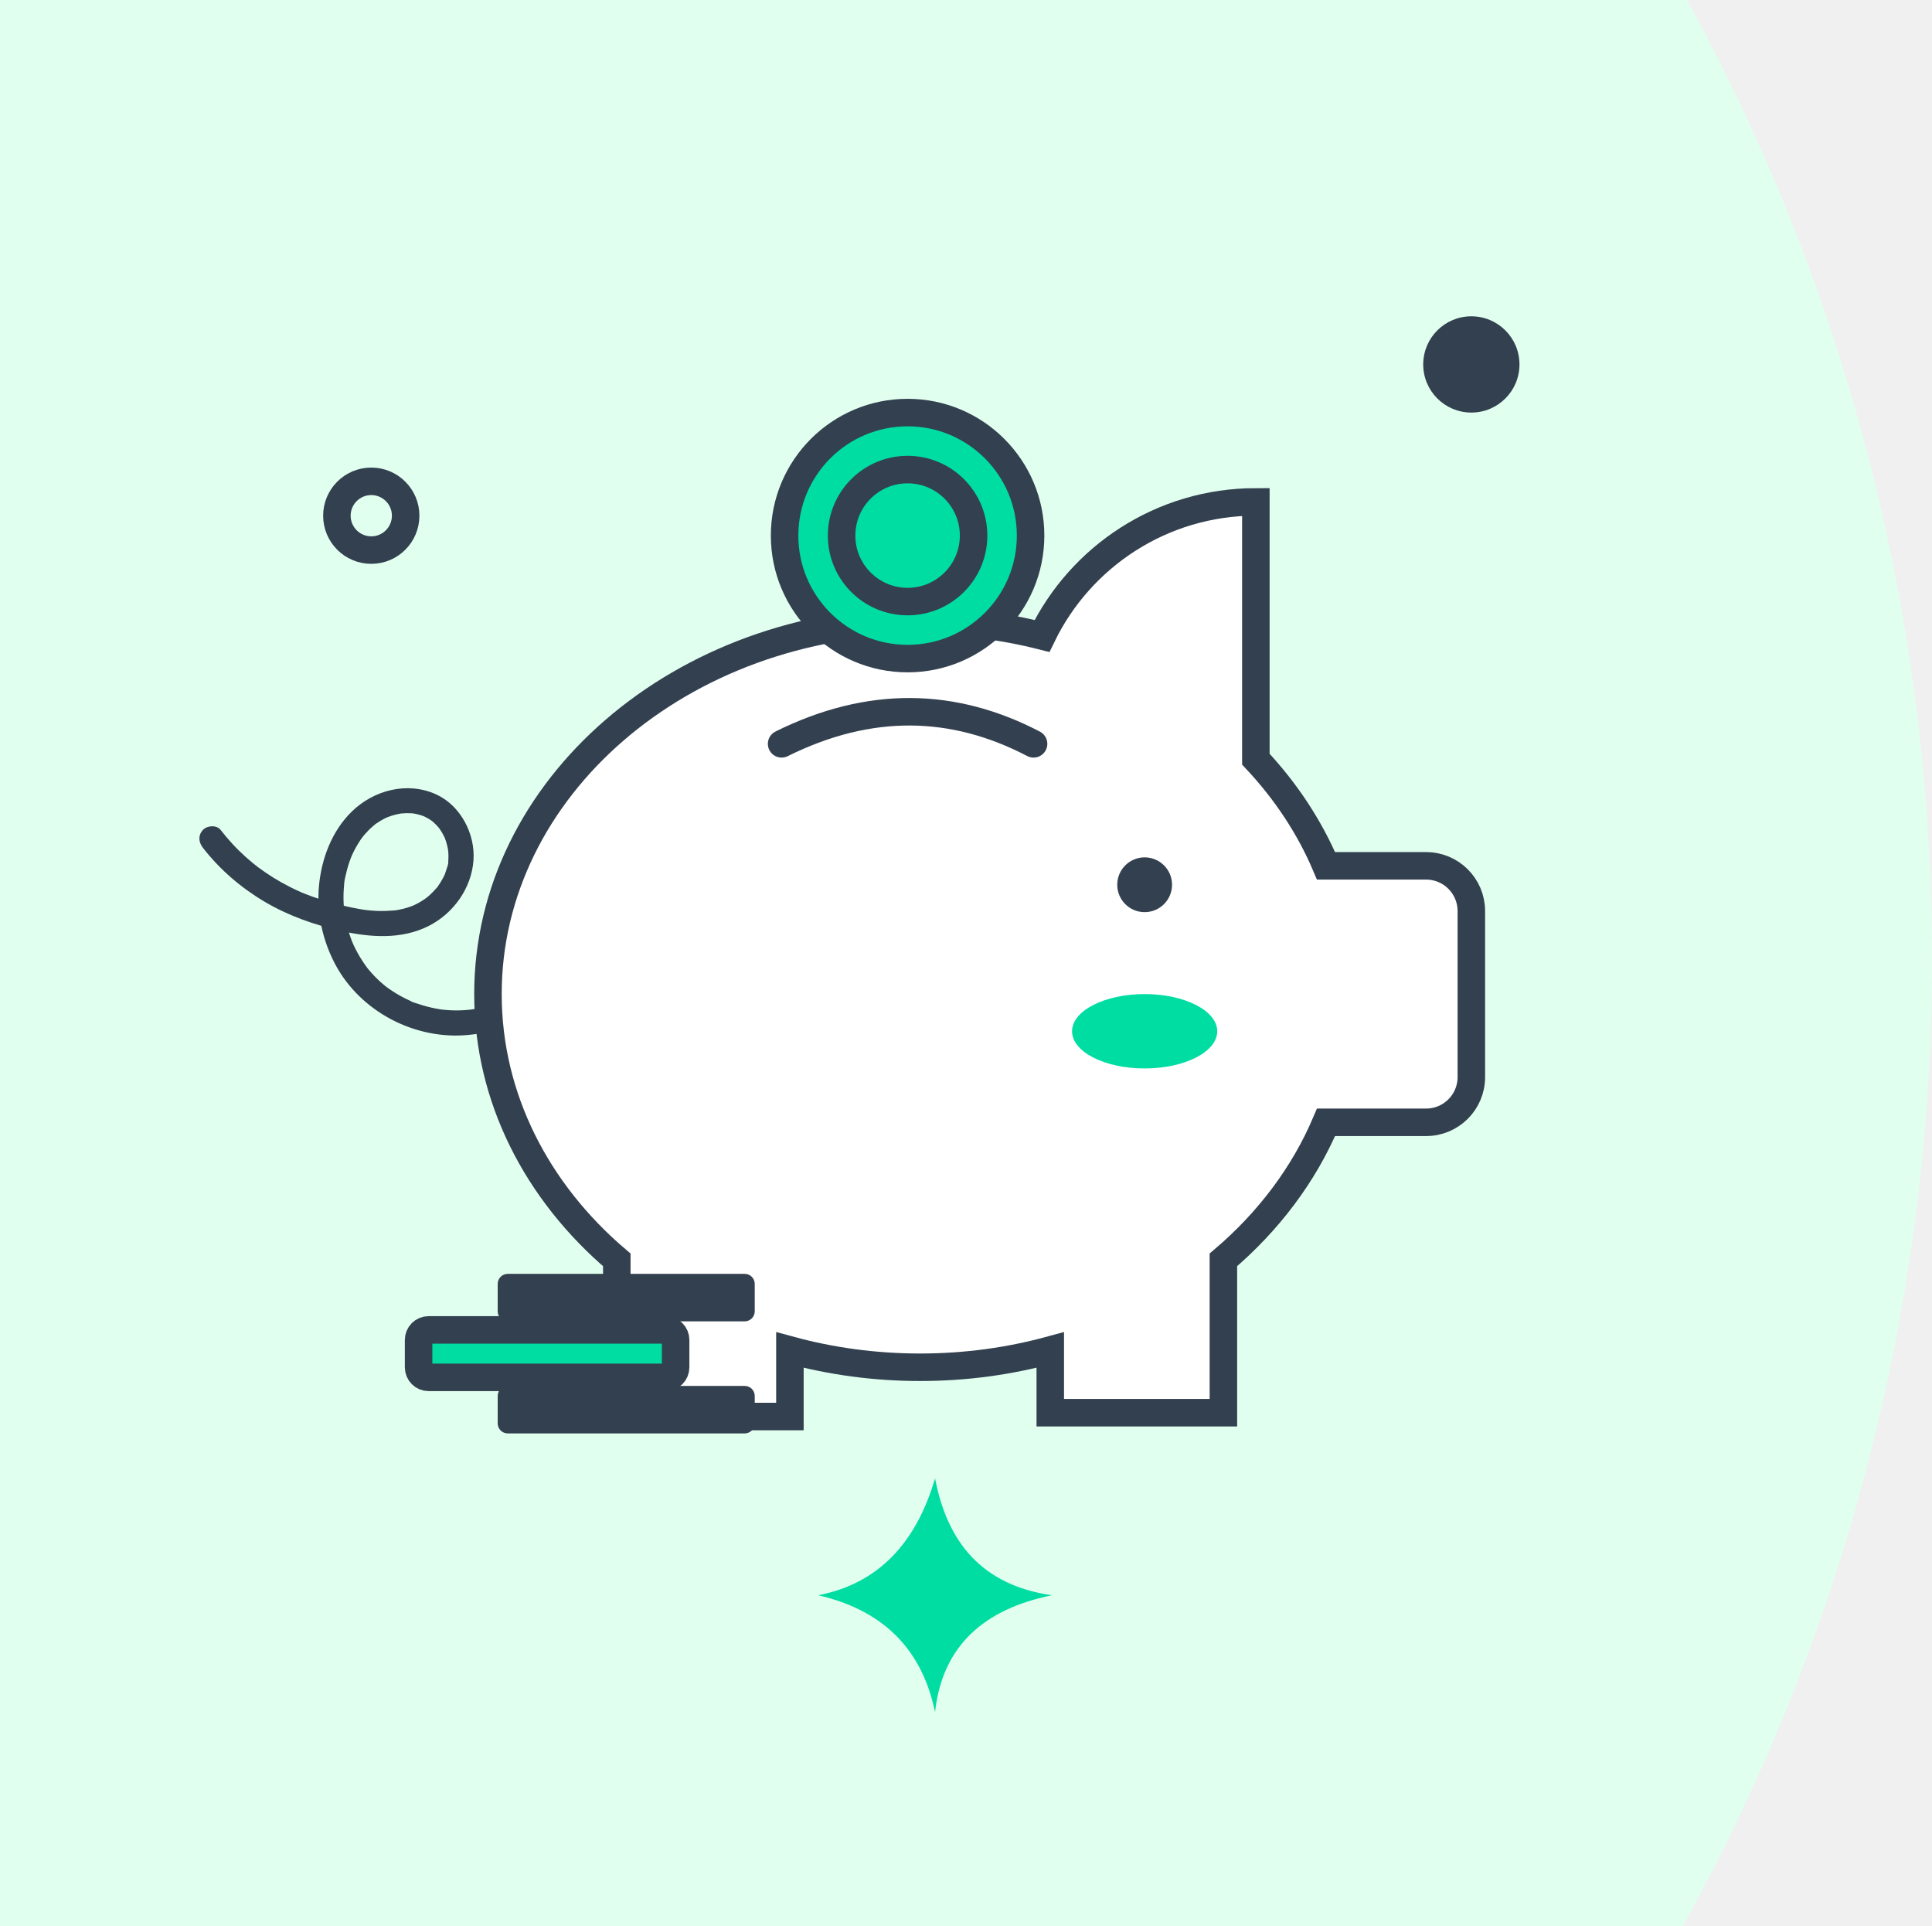
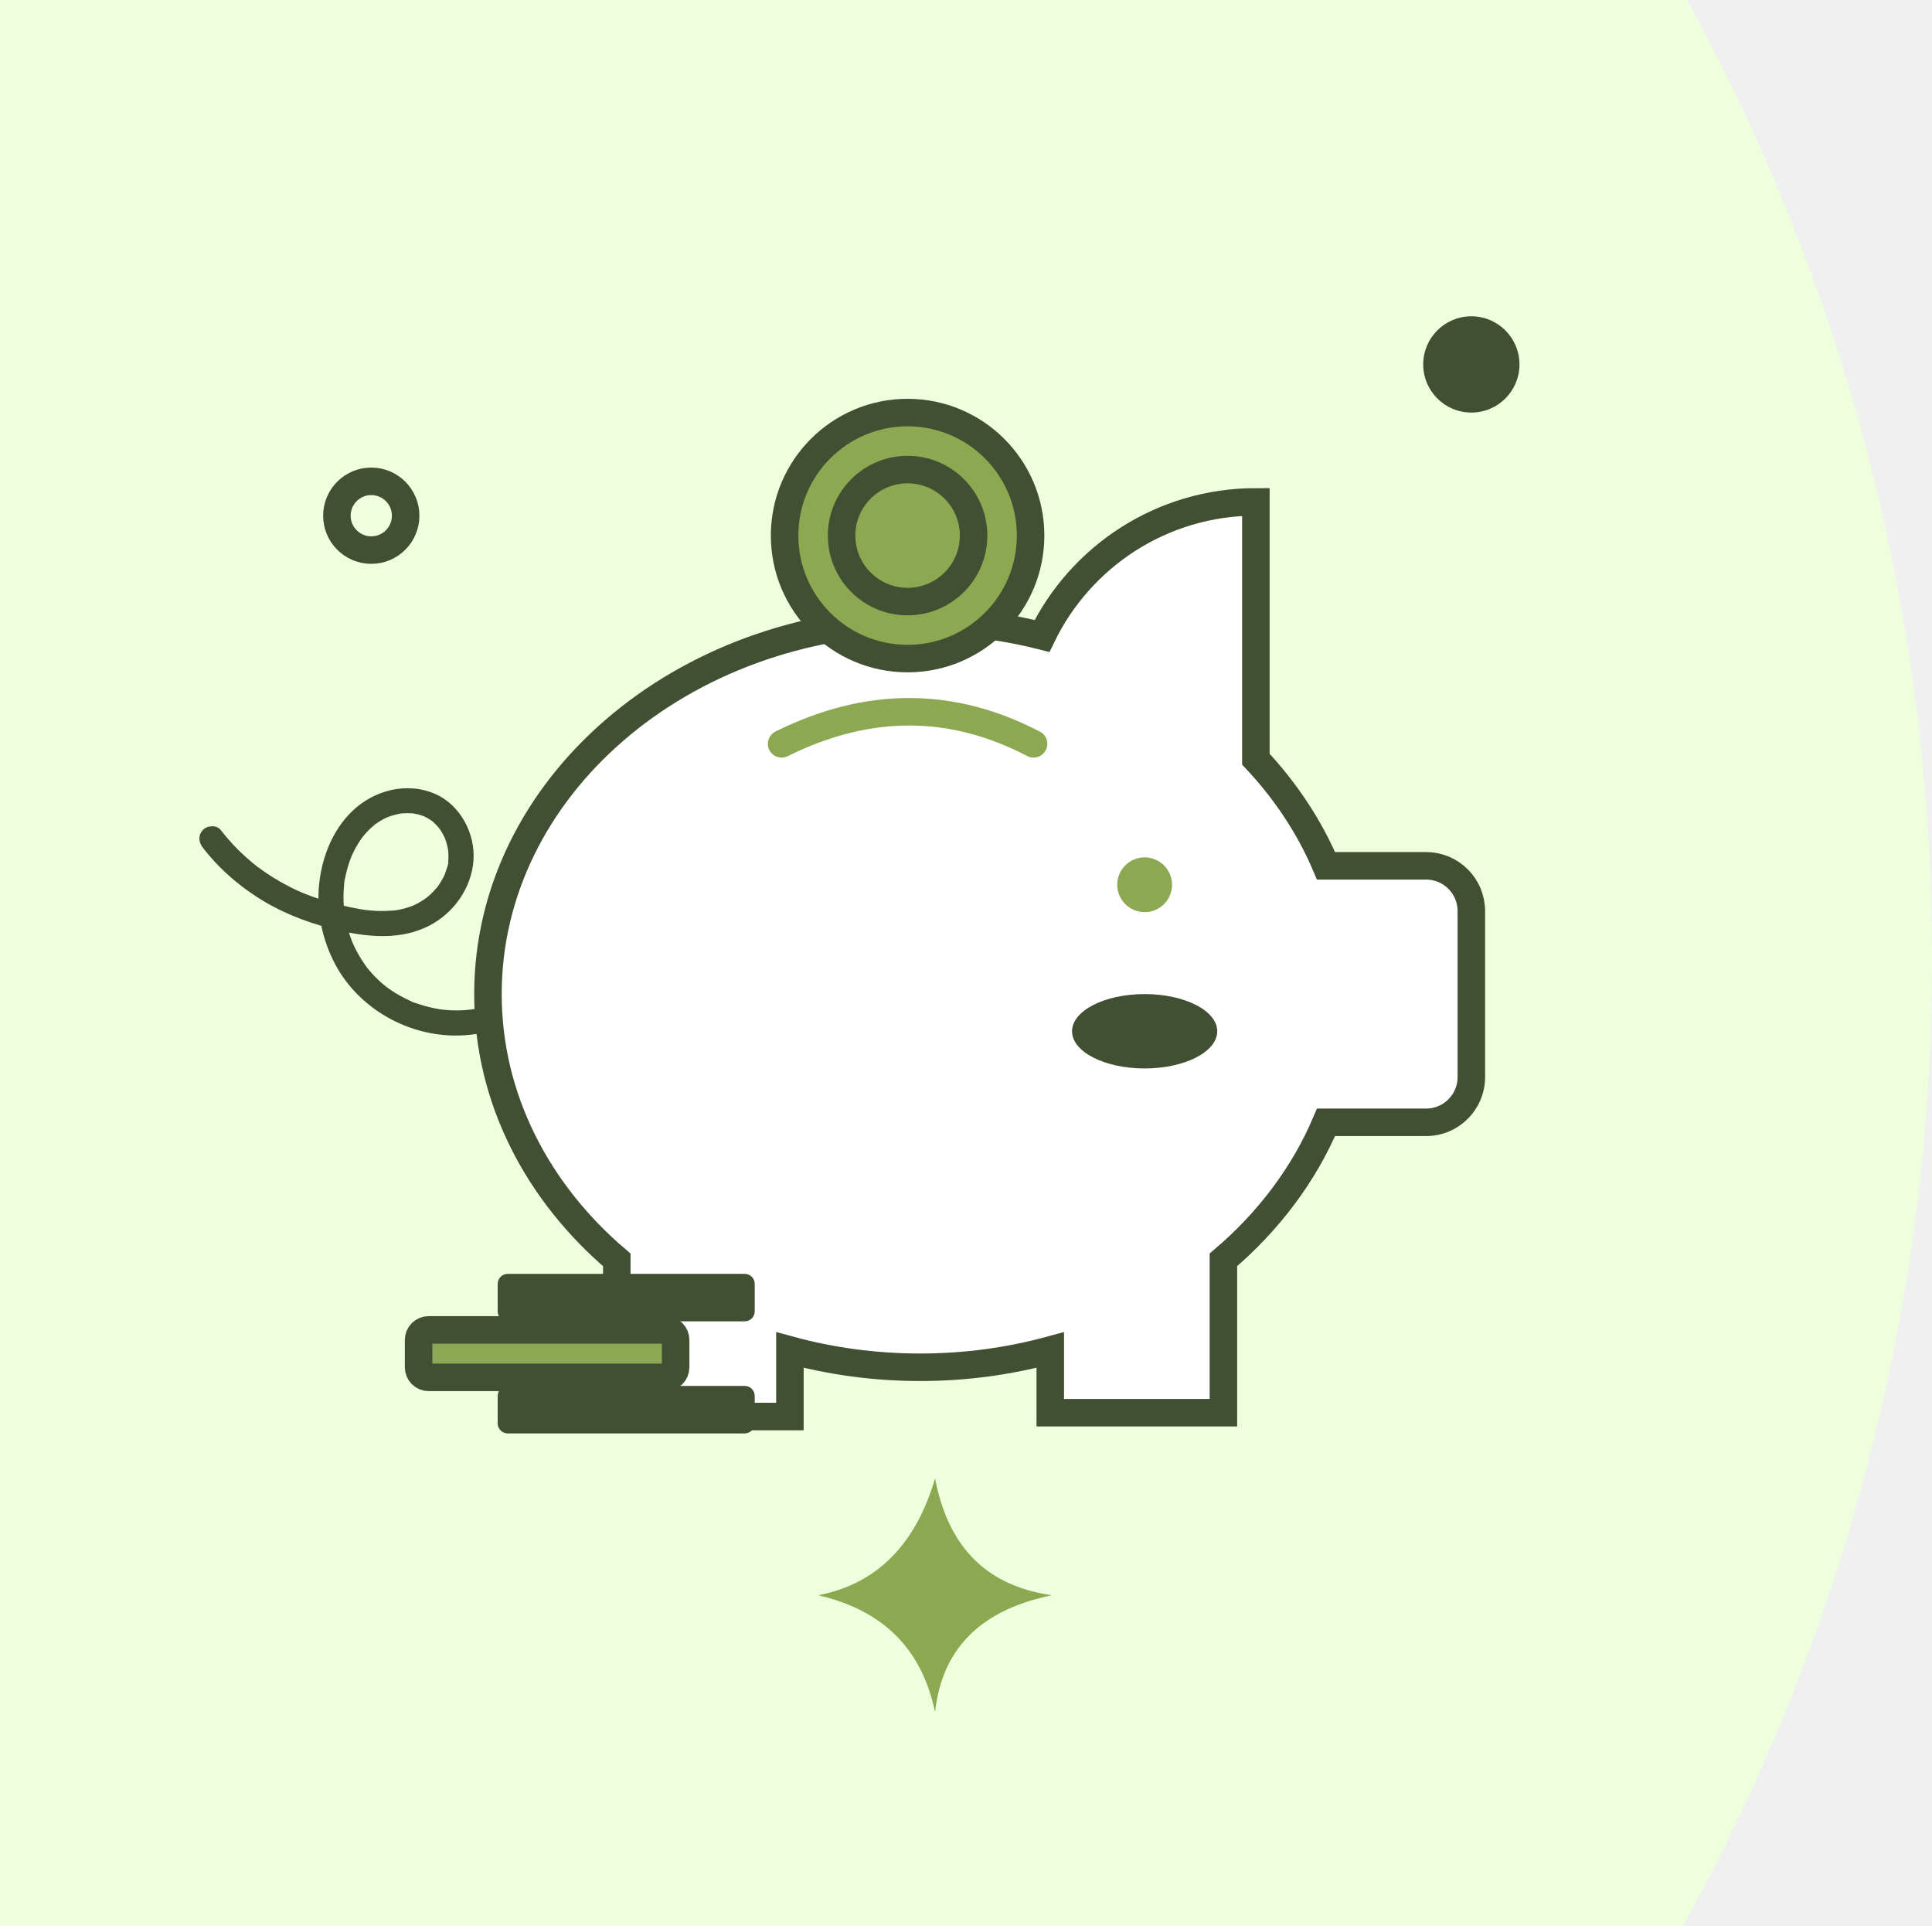
<svg xmlns="http://www.w3.org/2000/svg" width="281" height="280" viewBox="0 0 281 280" fill="none">
-   <circle cx="-9.5" cy="139.5" r="290.5" fill="#E1FFEF" />
-   <path d="M29.512 123.294C31.941 126.431 35.012 129.072 38.42 131.099C41.875 133.155 45.688 134.499 49.6 135.383C53.818 136.333 58.384 136.673 62.358 134.66C65.962 132.838 68.581 129.163 68.866 125.113C69.14 121.249 66.963 117.103 63.373 115.5C59.224 113.644 54.403 114.894 51.207 117.987C48.263 120.836 46.744 124.894 46.386 128.911C46.042 132.794 46.926 136.779 48.745 140.215C52.419 147.155 60.414 151.3 68.209 150.504C69.22 150.402 70.225 150.241 71.215 149.993C72.142 149.759 72.789 148.671 72.489 147.747C72.179 146.79 71.236 146.22 70.243 146.472C69.841 146.574 69.436 146.662 69.027 146.735C68.935 146.749 68.844 146.768 68.753 146.782C68.731 146.786 68.278 146.863 68.585 146.812C68.888 146.76 68.442 146.83 68.417 146.83C68.278 146.844 68.143 146.859 68.004 146.874C67.179 146.947 66.346 146.965 65.517 146.925C65.1 146.903 64.688 146.866 64.275 146.823C63.935 146.786 64.293 146.83 64.348 146.833C64.235 146.823 64.118 146.801 64.005 146.782C63.778 146.746 63.548 146.706 63.322 146.662C62.482 146.497 61.656 146.278 60.845 146.001C60.484 145.877 59.994 145.778 59.68 145.559C59.721 145.588 60.049 145.72 59.735 145.581C59.651 145.544 59.567 145.504 59.483 145.467C59.253 145.362 59.023 145.252 58.796 145.135C58.037 144.748 57.303 144.306 56.605 143.817C56.455 143.711 56.306 143.601 56.156 143.492C55.791 143.225 56.36 143.663 56.141 143.481C56.053 143.408 55.962 143.338 55.871 143.261C55.55 142.999 55.239 142.721 54.94 142.432C54.64 142.144 54.348 141.844 54.07 141.534C53.931 141.377 53.793 141.22 53.657 141.059C53.584 140.971 53.511 140.88 53.438 140.789C53.194 140.497 53.628 141.052 53.384 140.719C52.891 140.044 52.43 139.346 52.025 138.612C51.824 138.247 51.634 137.871 51.459 137.494C51.419 137.41 51.382 137.326 51.342 137.239C51.335 137.224 51.159 136.8 51.269 137.074C51.379 137.345 51.211 136.921 51.203 136.906C51.159 136.797 51.119 136.691 51.079 136.581C50.779 135.774 50.535 134.949 50.349 134.109C50.257 133.7 50.181 133.287 50.115 132.874C50.1 132.783 50.082 132.688 50.075 132.597C50.115 133.028 50.096 132.761 50.086 132.666C50.06 132.41 50.031 132.158 50.013 131.903C49.947 131.044 49.943 130.182 49.998 129.328C50.013 129.12 50.031 128.911 50.049 128.703C50.06 128.597 50.089 127.914 50.078 128.429C50.086 128.006 50.224 127.542 50.319 127.129C50.509 126.278 50.765 125.442 51.086 124.631C51.123 124.543 51.156 124.452 51.196 124.364C51.028 124.722 51.148 124.481 51.181 124.404C51.283 124.189 51.382 123.97 51.488 123.758C51.682 123.374 51.893 122.998 52.12 122.637C52.343 122.275 52.58 121.91 52.847 121.581C52.566 121.924 52.986 121.424 53.055 121.344C53.227 121.146 53.402 120.956 53.584 120.77C53.866 120.485 54.162 120.211 54.472 119.959C54.56 119.89 54.768 119.66 54.494 119.937C54.552 119.875 54.658 119.817 54.724 119.769C54.918 119.631 55.118 119.499 55.323 119.379C55.509 119.265 55.699 119.16 55.893 119.061C55.991 119.01 56.59 118.747 56.185 118.911C56.616 118.739 57.051 118.593 57.5 118.48C57.712 118.425 57.923 118.382 58.139 118.341C58.227 118.327 58.333 118.298 58.424 118.294C57.996 118.312 58.329 118.309 58.442 118.298C58.899 118.257 59.355 118.246 59.812 118.276C59.907 118.283 60.002 118.294 60.097 118.298C60.56 118.327 59.823 118.239 60.108 118.298C60.319 118.338 60.531 118.374 60.739 118.425C60.926 118.469 61.108 118.524 61.291 118.582C61.404 118.619 61.514 118.666 61.627 118.703C61.751 118.75 61.718 118.736 61.525 118.655C61.59 118.685 61.656 118.714 61.722 118.743C62.069 118.908 62.405 119.101 62.723 119.32C62.745 119.335 63.081 119.598 62.85 119.408C62.62 119.218 62.949 119.496 62.967 119.51C63.132 119.653 63.285 119.799 63.439 119.956C63.559 120.08 63.676 120.208 63.785 120.339C63.804 120.361 64.052 120.701 63.884 120.46C63.716 120.215 63.957 120.569 63.972 120.588C64.195 120.909 64.392 121.245 64.567 121.596C64.615 121.694 64.659 121.793 64.706 121.891C64.83 122.136 64.552 121.471 64.699 121.877C64.757 122.041 64.819 122.202 64.874 122.37C65.009 122.786 65.1 123.21 65.181 123.641C65.214 123.809 65.13 123.853 65.17 123.546C65.162 123.615 65.188 123.732 65.195 123.805C65.214 124.003 65.221 124.196 65.225 124.393C65.228 124.591 65.225 124.784 65.214 124.981C65.21 125.069 65.203 125.157 65.195 125.241C65.188 125.328 65.181 125.416 65.17 125.5C65.181 125.423 65.188 125.35 65.199 125.274C65.254 125.61 65.027 126.139 64.929 126.464C64.87 126.658 64.805 126.851 64.735 127.041C64.695 127.147 64.611 127.45 64.743 127.045C64.702 127.173 64.629 127.297 64.575 127.414C64.406 127.761 64.216 128.093 64.012 128.418C63.902 128.59 63.785 128.758 63.669 128.922C63.457 129.222 63.705 128.897 63.709 128.878C63.702 128.941 63.49 129.145 63.45 129.193C63.183 129.503 62.898 129.799 62.599 130.076C62.463 130.201 62.328 130.321 62.19 130.438C62.175 130.449 61.828 130.734 62.054 130.551C62.263 130.387 61.897 130.664 61.853 130.694C61.517 130.931 61.17 131.147 60.812 131.344C60.634 131.442 60.451 131.534 60.265 131.621C60.173 131.665 60.078 131.705 59.987 131.746C60.374 131.567 59.918 131.767 59.863 131.789C59.439 131.946 59.008 132.078 58.566 132.184C58.373 132.231 58.175 132.275 57.978 132.312C57.854 132.334 57.73 132.356 57.606 132.377C57.533 132.388 57.456 132.403 57.383 132.41C57.595 132.381 57.631 132.377 57.492 132.392C56.55 132.472 55.619 132.516 54.669 132.469C54.205 132.443 53.742 132.403 53.281 132.352C53.179 132.341 53.077 132.326 52.974 132.315C53.358 132.363 53.077 132.33 53 132.315C52.744 132.275 52.489 132.235 52.233 132.191C50.4 131.87 48.584 131.402 46.806 130.854C45.947 130.591 45.096 130.288 44.264 129.952C44.15 129.908 44.037 129.861 43.928 129.813C43.986 129.839 44.275 129.963 43.961 129.828C43.76 129.74 43.559 129.653 43.361 129.561C42.941 129.372 42.525 129.171 42.112 128.959C40.509 128.144 38.975 127.195 37.532 126.117C37.441 126.048 37.01 125.712 37.324 125.96C37.134 125.81 36.944 125.657 36.754 125.504C36.418 125.226 36.086 124.941 35.761 124.649C35.074 124.032 34.413 123.385 33.789 122.706C33.193 122.063 32.631 121.395 32.094 120.701C31.506 119.941 30.122 120.036 29.512 120.701C28.774 121.515 28.887 122.483 29.512 123.294Z" fill="#33404F" />
-   <path d="M207.422 125.92H192.864C190.46 120.244 186.983 115.014 182.659 110.408V72.99C168.974 72.99 157.147 80.948 151.556 92.49C145.931 91.066 139.981 90.295 133.823 90.295C99.111 90.295 70.97 114.594 70.97 144.569C70.97 159.701 78.143 173.383 89.71 183.226V206.005H114.889V196.334C120.865 197.963 127.223 198.843 133.823 198.843C140.423 198.843 146.782 197.963 152.757 196.334V205.454H177.937V183.222C184.493 177.641 189.642 170.83 192.867 163.218H207.426C211.056 163.218 214 160.274 214 156.644V132.491C213.996 128.86 211.053 125.92 207.422 125.92Z" fill="white" stroke="#33404F" stroke-width="4" stroke-miterlimit="10" />
-   <path d="M166.483 132.655C168.683 132.655 170.467 130.871 170.467 128.67C170.467 126.47 168.683 124.686 166.483 124.686C164.282 124.686 162.498 126.47 162.498 128.67C162.498 130.871 164.282 132.655 166.483 132.655Z" fill="#33404F" />
-   <path d="M166.483 155.387C172.314 155.387 177.042 152.966 177.042 149.978C177.042 146.991 172.314 144.569 166.483 144.569C160.651 144.569 155.924 146.991 155.924 149.978C155.924 152.966 160.651 155.387 166.483 155.387Z" fill="#00DDA3" />
-   <path d="M113.681 108.177C126.533 101.8 138.718 102.118 150.328 108.177" stroke="#33404F" stroke-width="4" stroke-miterlimit="10" stroke-linecap="round" />
-   <path d="M132.004 95.779C141.884 95.779 149.894 87.769 149.894 77.889C149.894 68.009 141.884 60 132.004 60C122.124 60 114.115 68.009 114.115 77.889C114.115 87.769 122.124 95.779 132.004 95.779Z" fill="#00DDA3" stroke="#33404F" stroke-width="4" stroke-miterlimit="10" />
-   <path d="M132.004 87.488C137.305 87.488 141.603 83.19 141.603 77.889C141.603 72.588 137.305 68.291 132.004 68.291C126.703 68.291 122.406 72.588 122.406 77.889C122.406 83.19 126.703 87.488 132.004 87.488Z" fill="#00DDA3" stroke="#33404F" stroke-width="4" stroke-miterlimit="10" />
-   <path d="M108.312 192.166H73.848C73.041 192.166 72.387 191.512 72.387 190.705V186.72C72.387 185.913 73.041 185.259 73.848 185.259H108.312C109.119 185.259 109.773 185.913 109.773 186.72V190.705C109.773 191.512 109.115 192.166 108.312 192.166Z" fill="#33404F" />
-   <path d="M96.807 200.314H62.343C61.536 200.314 60.882 199.661 60.882 198.853V194.869C60.882 194.061 61.536 193.408 62.343 193.408H96.807C97.614 193.408 98.267 194.061 98.267 194.869V198.853C98.267 199.661 97.614 200.314 96.807 200.314Z" fill="#00DDA3" stroke="#33404F" stroke-width="4" stroke-miterlimit="10" />
-   <path d="M108.312 208.463H73.848C73.041 208.463 72.387 207.809 72.387 207.002V203.017C72.387 202.21 73.041 201.556 73.848 201.556H108.312C109.119 201.556 109.773 202.21 109.773 203.017V207.002C109.773 207.809 109.115 208.463 108.312 208.463Z" fill="#33404F" />
-   <circle cx="214" cy="53" r="7" fill="#33404F" />
-   <circle cx="54" cy="75" r="5" stroke="#33404F" stroke-width="4" />
-   <path d="M136 215C133.228 224.451 127.711 230.312 119 232C128.157 234.11 134.045 239.549 136 249C137.053 239.354 143.106 234.02 153 232C142.756 230.529 137.775 224.234 136 215Z" fill="#00DDA3" />
+   <path d="M281 139.5C281 299.939 150.939 430 -9.5 430C-169.939 430 -300 299.939 -300 139.5C-300 -20.939 -169.939 -151 -9.5 -151C150.939 -151 281 -20.939 281 139.5Z" fill="#EEFFDD" />
+   <path d="M29.512 123.294C31.941 126.431 35.012 129.072 38.42 131.099C41.875 133.155 45.688 134.499 49.6 135.383C53.818 136.333 58.384 136.673 62.358 134.66C65.962 132.838 68.581 129.163 68.866 125.113C69.14 121.249 66.963 117.103 63.373 115.5C59.224 113.644 54.403 114.894 51.207 117.987C48.263 120.836 46.744 124.894 46.386 128.911C46.042 132.794 46.926 136.779 48.745 140.215C52.419 147.155 60.414 151.3 68.209 150.504C69.22 150.402 70.225 150.241 71.215 149.993C72.142 149.759 72.789 148.671 72.489 147.747C72.179 146.79 71.236 146.22 70.243 146.472C69.841 146.574 69.436 146.662 69.027 146.735C68.935 146.749 68.844 146.768 68.753 146.782C68.731 146.786 68.278 146.863 68.585 146.812C68.888 146.76 68.442 146.83 68.417 146.83C68.278 146.844 68.143 146.859 68.004 146.874C67.179 146.947 66.346 146.965 65.517 146.925C65.1 146.903 64.688 146.866 64.275 146.823C63.935 146.786 64.293 146.83 64.348 146.833C64.235 146.823 64.118 146.801 64.005 146.782C63.778 146.746 63.548 146.706 63.322 146.662C62.482 146.497 61.656 146.278 60.845 146.001C60.484 145.877 59.994 145.778 59.68 145.559C59.721 145.588 60.049 145.72 59.735 145.581C59.651 145.544 59.567 145.504 59.483 145.467C59.253 145.362 59.023 145.252 58.796 145.135C58.037 144.748 57.303 144.306 56.605 143.817C56.455 143.711 56.306 143.601 56.156 143.492C55.791 143.225 56.36 143.663 56.141 143.481C56.053 143.408 55.962 143.338 55.871 143.261C55.55 142.999 55.239 142.721 54.94 142.432C54.64 142.144 54.348 141.844 54.07 141.534C53.931 141.377 53.793 141.22 53.657 141.059C53.584 140.971 53.511 140.88 53.438 140.789C53.194 140.497 53.628 141.052 53.384 140.719C52.891 140.044 52.43 139.346 52.025 138.612C51.824 138.247 51.634 137.871 51.459 137.494C51.419 137.41 51.382 137.326 51.342 137.239C51.335 137.224 51.159 136.8 51.269 137.074C51.379 137.345 51.211 136.921 51.203 136.906C51.159 136.797 51.119 136.691 51.079 136.581C50.779 135.774 50.535 134.949 50.349 134.109C50.257 133.7 50.181 133.287 50.115 132.874C50.1 132.783 50.082 132.688 50.075 132.597C50.115 133.028 50.096 132.761 50.086 132.666C50.06 132.41 50.031 132.158 50.013 131.903C49.947 131.044 49.943 130.182 49.998 129.328C50.013 129.12 50.031 128.911 50.049 128.703C50.06 128.597 50.089 127.914 50.078 128.429C50.086 128.006 50.224 127.542 50.319 127.129C50.509 126.278 50.765 125.442 51.086 124.631C51.123 124.543 51.156 124.452 51.196 124.364C51.028 124.722 51.148 124.481 51.181 124.404C51.283 124.189 51.382 123.97 51.488 123.758C51.682 123.374 51.893 122.998 52.12 122.637C52.343 122.275 52.58 121.91 52.847 121.581C52.566 121.924 52.986 121.424 53.055 121.344C53.227 121.146 53.402 120.956 53.584 120.77C53.866 120.485 54.162 120.211 54.472 119.959C54.56 119.89 54.768 119.66 54.494 119.937C54.552 119.875 54.658 119.817 54.724 119.769C54.918 119.631 55.118 119.499 55.323 119.379C55.509 119.265 55.699 119.16 55.893 119.061C55.991 119.01 56.59 118.747 56.185 118.911C56.616 118.739 57.051 118.593 57.5 118.48C57.712 118.425 57.923 118.382 58.139 118.341C58.227 118.327 58.333 118.298 58.424 118.294C57.996 118.312 58.329 118.309 58.442 118.298C58.899 118.257 59.355 118.246 59.812 118.276C59.907 118.283 60.002 118.294 60.097 118.298C60.56 118.327 59.823 118.239 60.108 118.298C60.319 118.338 60.531 118.374 60.739 118.425C60.926 118.469 61.108 118.524 61.291 118.582C61.404 118.619 61.514 118.666 61.627 118.703C61.751 118.75 61.718 118.736 61.525 118.655C61.59 118.685 61.656 118.714 61.722 118.743C62.069 118.908 62.405 119.101 62.723 119.32C62.745 119.335 63.081 119.598 62.85 119.408C62.62 119.218 62.949 119.496 62.967 119.51C63.132 119.653 63.285 119.799 63.439 119.956C63.559 120.08 63.676 120.208 63.785 120.339C63.804 120.361 64.052 120.701 63.884 120.46C63.716 120.215 63.957 120.569 63.972 120.588C64.195 120.909 64.392 121.245 64.567 121.596C64.615 121.694 64.659 121.793 64.706 121.891C64.83 122.136 64.552 121.471 64.699 121.877C64.757 122.041 64.819 122.202 64.874 122.37C65.009 122.786 65.1 123.21 65.181 123.641C65.214 123.809 65.13 123.853 65.17 123.546C65.162 123.615 65.188 123.732 65.195 123.805C65.214 124.003 65.221 124.196 65.225 124.393C65.228 124.591 65.225 124.784 65.214 124.981C65.21 125.069 65.203 125.157 65.195 125.241C65.188 125.328 65.181 125.416 65.17 125.5C65.181 125.423 65.188 125.35 65.199 125.274C65.254 125.61 65.027 126.139 64.929 126.464C64.87 126.658 64.805 126.851 64.735 127.041C64.695 127.147 64.611 127.45 64.743 127.045C64.702 127.173 64.629 127.297 64.575 127.414C64.406 127.761 64.216 128.093 64.012 128.418C63.902 128.59 63.785 128.758 63.669 128.922C63.457 129.222 63.705 128.897 63.709 128.878C63.702 128.941 63.49 129.145 63.45 129.193C63.183 129.503 62.898 129.799 62.599 130.076C62.463 130.201 62.328 130.321 62.19 130.438C62.175 130.449 61.828 130.734 62.054 130.551C62.263 130.387 61.897 130.664 61.853 130.694C61.517 130.931 61.17 131.147 60.812 131.344C60.634 131.442 60.451 131.534 60.265 131.621C60.173 131.665 60.078 131.705 59.987 131.746C60.374 131.567 59.918 131.767 59.863 131.789C59.439 131.946 59.008 132.078 58.566 132.184C58.373 132.231 58.175 132.275 57.978 132.312C57.854 132.334 57.73 132.356 57.606 132.377C57.533 132.388 57.456 132.403 57.383 132.41C57.595 132.381 57.631 132.377 57.492 132.392C56.55 132.472 55.619 132.516 54.669 132.469C54.205 132.443 53.742 132.403 53.281 132.352C53.179 132.341 53.077 132.326 52.974 132.315C53.358 132.363 53.077 132.33 53 132.315C52.744 132.275 52.489 132.235 52.233 132.191C50.4 131.87 48.584 131.402 46.806 130.854C45.947 130.591 45.096 130.288 44.264 129.952C44.15 129.908 44.037 129.861 43.928 129.813C43.986 129.839 44.275 129.963 43.961 129.828C43.76 129.74 43.559 129.653 43.361 129.561C42.941 129.372 42.525 129.171 42.112 128.959C40.509 128.144 38.975 127.195 37.532 126.117C37.441 126.048 37.01 125.712 37.324 125.96C37.134 125.81 36.944 125.657 36.754 125.504C36.418 125.226 36.086 124.941 35.761 124.649C35.074 124.032 34.413 123.385 33.789 122.706C33.193 122.063 32.631 121.395 32.094 120.701C31.506 119.941 30.122 120.036 29.512 120.701C28.774 121.515 28.887 122.483 29.512 123.294Z" fill="#414F33" />
+   <path d="M207.422 125.92H192.864C190.46 120.244 186.983 115.014 182.659 110.408V72.99C168.974 72.99 157.147 80.948 151.556 92.49C145.931 91.066 139.981 90.295 133.823 90.295C99.111 90.295 70.97 114.594 70.97 144.569C70.97 159.701 78.143 173.383 89.71 183.226V206.005H114.889V196.334C120.865 197.963 127.223 198.843 133.823 198.843C140.423 198.843 146.782 197.963 152.757 196.334V205.454H177.937V183.222C184.493 177.641 189.642 170.83 192.867 163.218H207.426C211.056 163.218 214 160.274 214 156.644V132.491C213.996 128.86 211.053 125.92 207.422 125.92Z" fill="white" stroke="#414F33" stroke-width="4" stroke-miterlimit="10" />
+   <path d="M166.483 132.655C168.683 132.655 170.467 130.871 170.467 128.67C170.467 126.47 168.683 124.686 166.483 124.686C164.282 124.686 162.498 126.47 162.498 128.67C162.498 130.871 164.282 132.655 166.483 132.655Z" fill="#8CA850" />
+   <path d="M166.483 155.387C172.314 155.387 177.042 152.966 177.042 149.978C177.042 146.991 172.314 144.569 166.483 144.569C160.651 144.569 155.924 146.991 155.924 149.978C155.924 152.966 160.651 155.387 166.483 155.387Z" fill="#414F33" />
+   <path d="M113.681 108.177C126.533 101.8 138.718 102.118 150.328 108.177" stroke="#8CA850" stroke-width="4" stroke-miterlimit="10" stroke-linecap="round" />
+   <path d="M132.004 95.779C141.884 95.779 149.894 87.769 149.894 77.889C149.894 68.009 141.884 60 132.004 60C122.124 60 114.115 68.009 114.115 77.889C114.115 87.769 122.124 95.779 132.004 95.779Z" fill="#8CA850" stroke="#414F33" stroke-width="4" stroke-miterlimit="10" />
+   <path d="M132.004 87.488C137.305 87.488 141.603 83.19 141.603 77.889C141.603 72.588 137.305 68.291 132.004 68.291C126.703 68.291 122.406 72.588 122.406 77.889C122.406 83.19 126.703 87.488 132.004 87.488Z" fill="#8CA850" stroke="#414F33" stroke-width="4" stroke-miterlimit="10" />
+   <path d="M108.312 192.166H73.848C73.041 192.166 72.387 191.512 72.387 190.705V186.72C72.387 185.913 73.041 185.259 73.848 185.259H108.312C109.119 185.259 109.773 185.913 109.773 186.72V190.705C109.773 191.512 109.115 192.166 108.312 192.166Z" fill="#414F33" />
+   <path d="M96.807 200.314H62.343C61.536 200.314 60.882 199.661 60.882 198.853V194.869C60.882 194.061 61.536 193.408 62.343 193.408H96.807C97.614 193.408 98.267 194.061 98.267 194.869V198.853C98.267 199.661 97.614 200.314 96.807 200.314Z" fill="#8CA850" stroke="#414F33" stroke-width="4" stroke-miterlimit="10" />
+   <path d="M108.312 208.463H73.848C73.041 208.463 72.387 207.809 72.387 207.002V203.017C72.387 202.21 73.041 201.556 73.848 201.556H108.312C109.119 201.556 109.773 202.21 109.773 203.017V207.002C109.773 207.809 109.115 208.463 108.312 208.463Z" fill="#414F33" />
+   <circle cx="214" cy="53" r="7" fill="#414F33" />
+   <circle cx="54" cy="75" r="5" stroke="#414F33" stroke-width="4" />
+   <path d="M136 215C133.228 224.451 127.711 230.312 119 232C128.157 234.11 134.045 239.549 136 249C137.053 239.354 143.106 234.02 153 232C142.756 230.529 137.775 224.234 136 215Z" fill="#8CA850" />
</svg>
